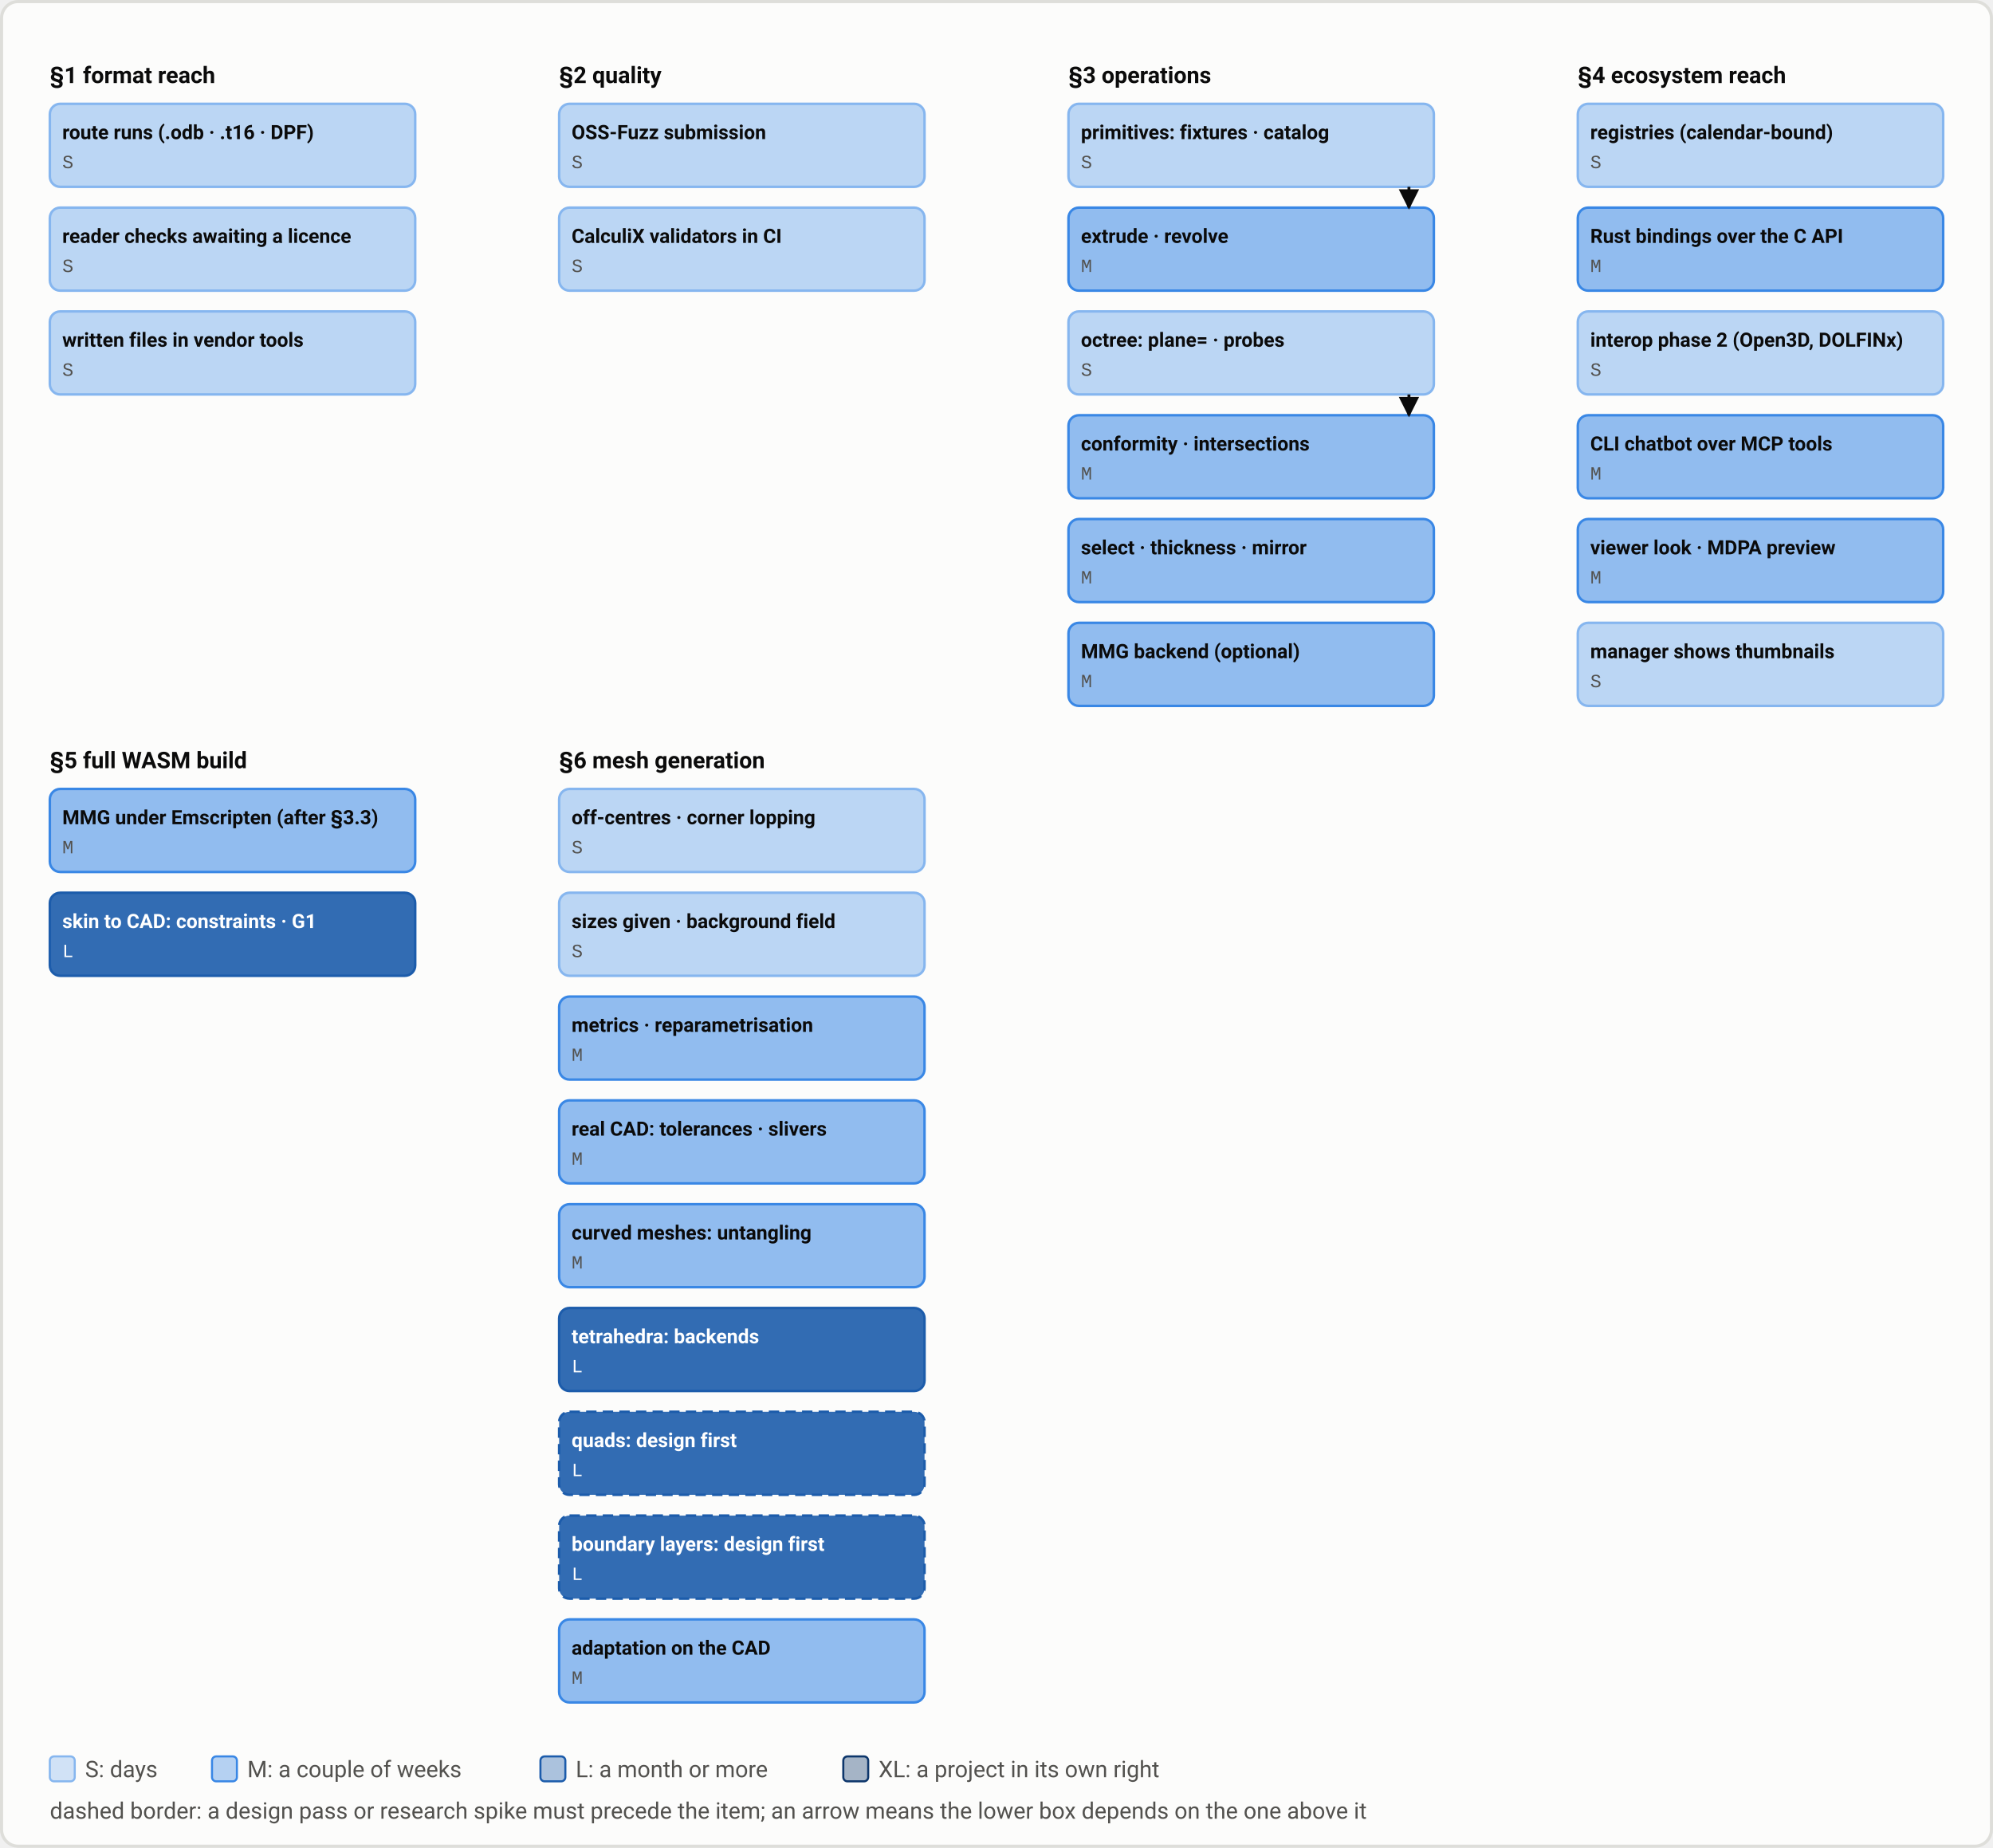
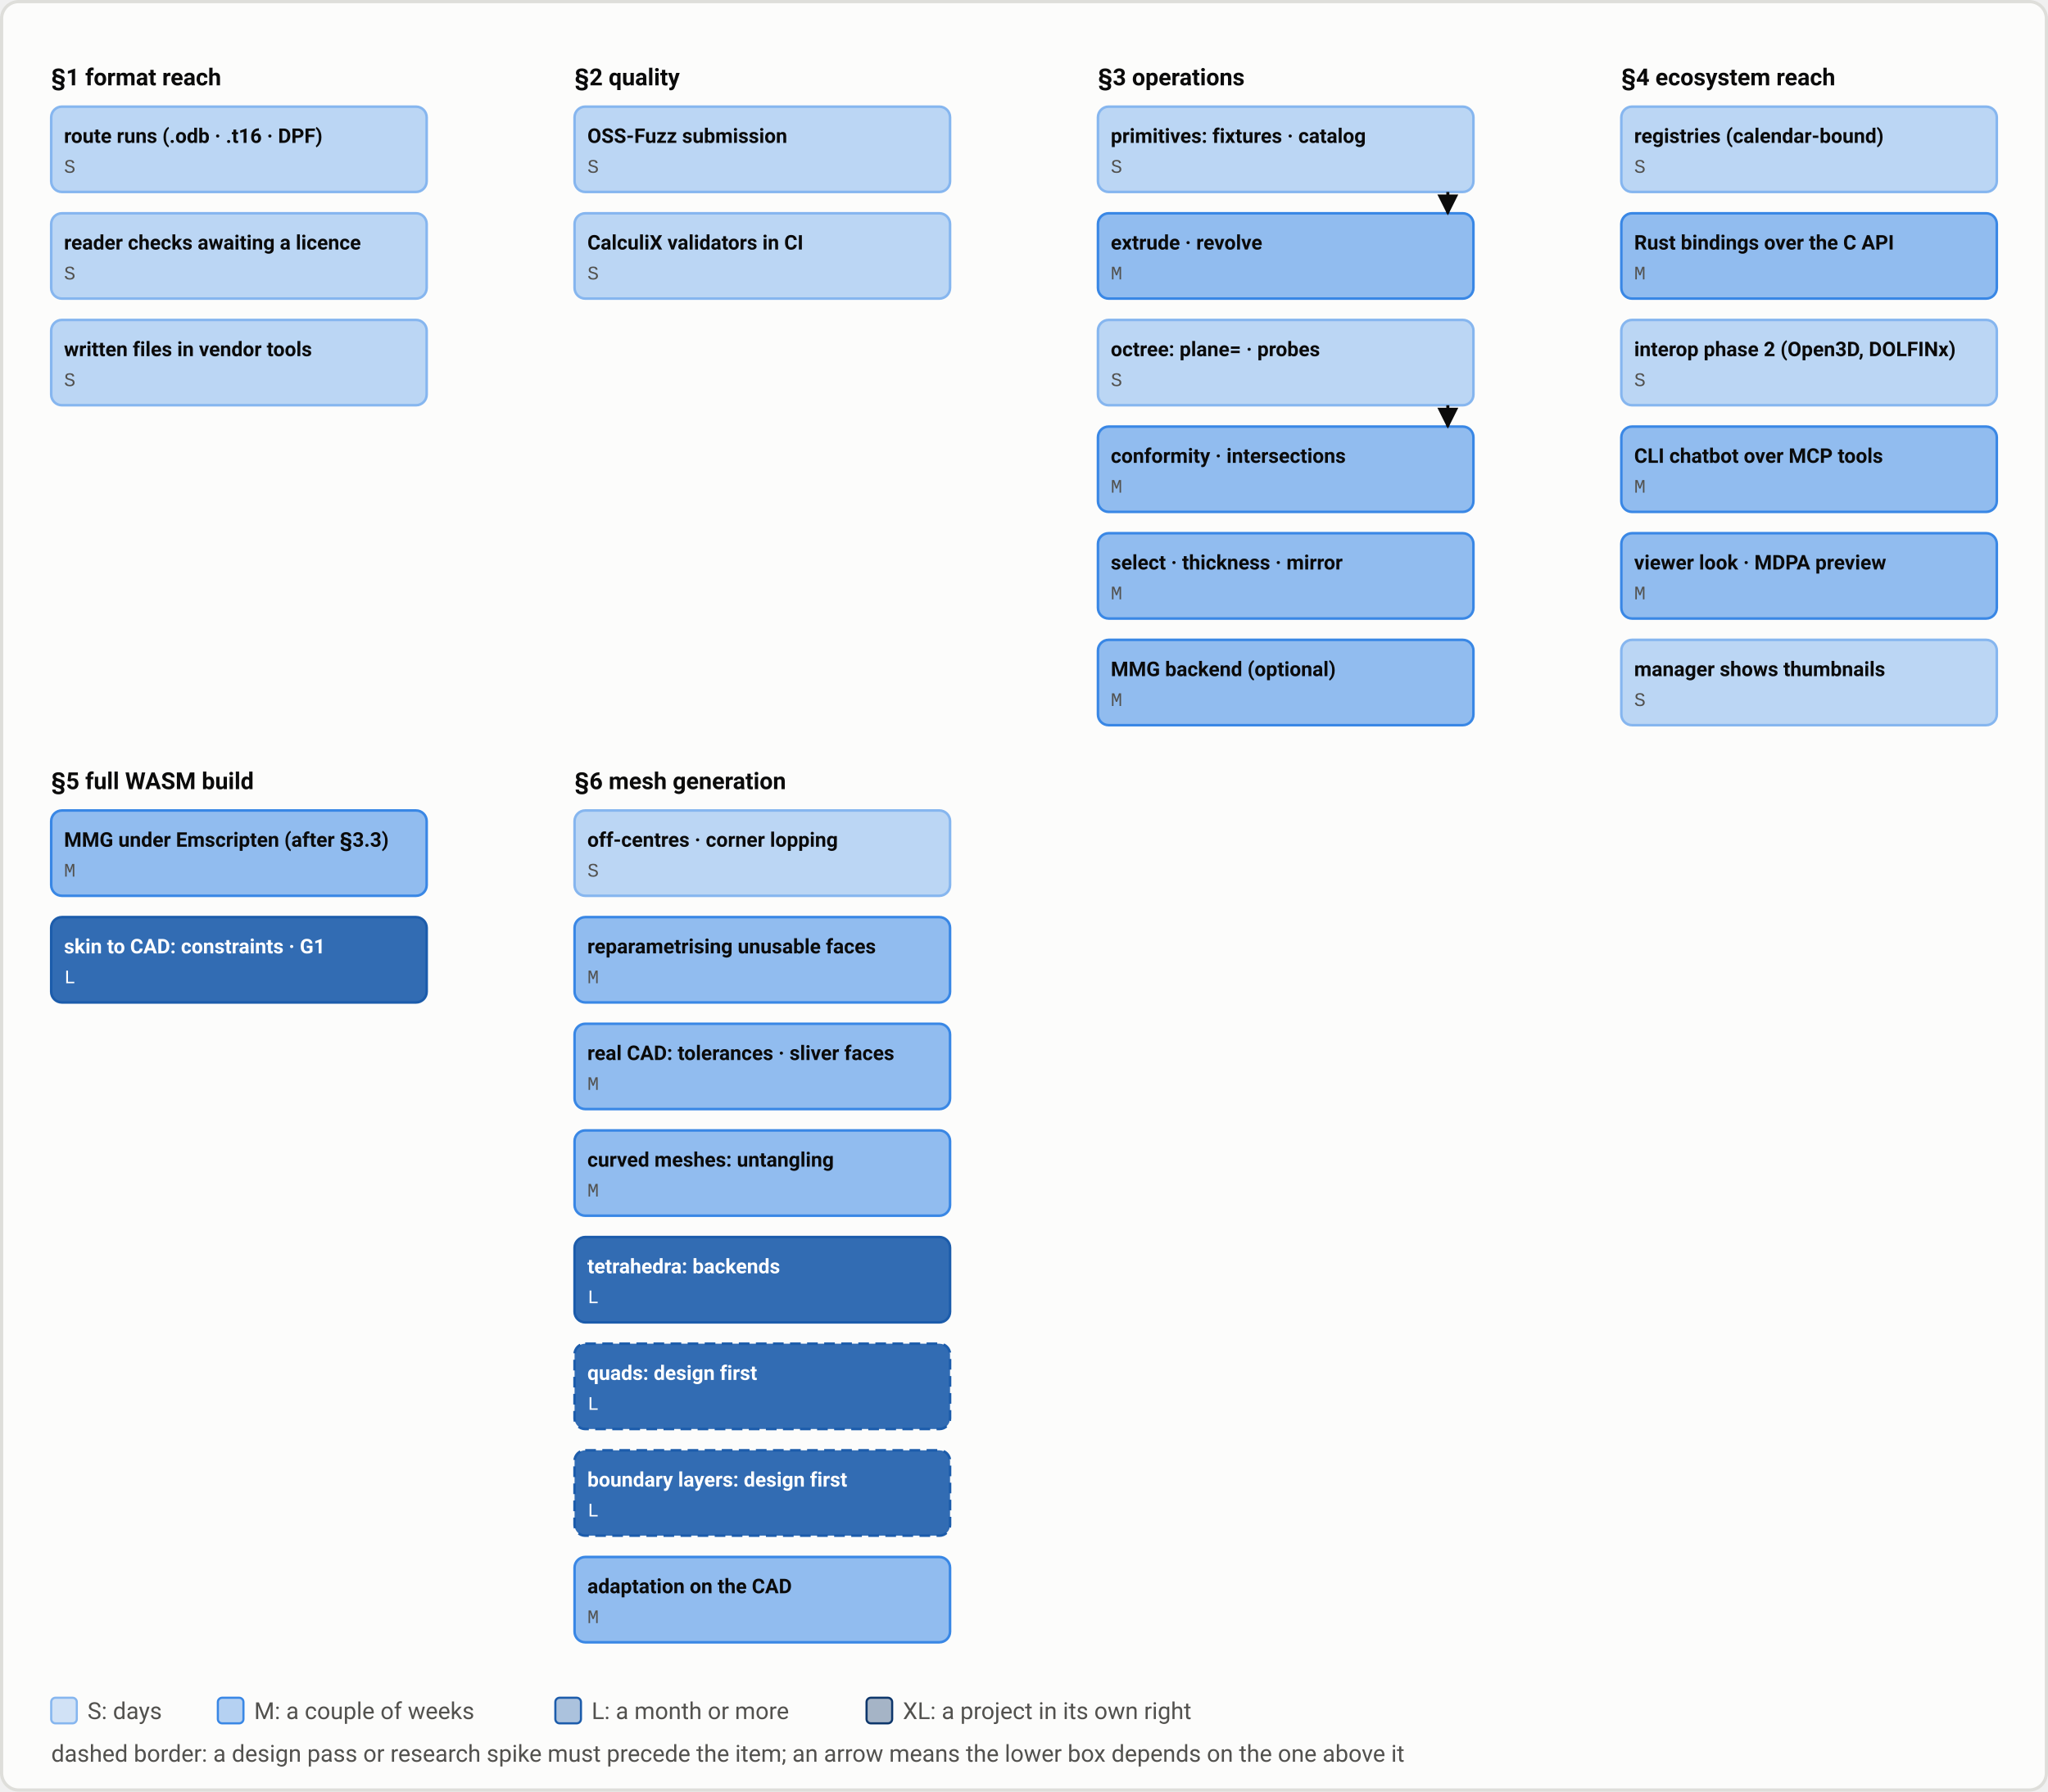
- <svg xmlns="http://www.w3.org/2000/svg" viewBox="0 0 960 890" width="960" height="890" font-family="system-ui, -apple-system, 'Segoe UI', Roboto, sans-serif" role="img" aria-label="The roadmap at a glance: open items by section, in recommended order, shaded by effort">
+ <svg xmlns="http://www.w3.org/2000/svg" viewBox="0 0 960 840" width="960" height="840" font-family="system-ui, -apple-system, 'Segoe UI', Roboto, sans-serif" role="img" aria-label="The roadmap at a glance: open items by section, in recommended order, shaded by effort">
  <defs>
    <marker id="arrow-0b0b0b" viewBox="0 0 10 10" refX="9" refY="5" markerWidth="7" markerHeight="7" orient="auto-start-reverse">
      <path d="M 0 0 L 10 5 L 0 10 z" fill="#0b0b0b" />
    </marker>
  </defs>
-   <rect x="0.75" y="0.75" width="958.5" height="888.5" rx="8" fill="#fcfcfb" stroke="#dededa" stroke-width="1.5" />
+   <rect x="0.75" y="0.75" width="958.5" height="838.5" rx="8" fill="#fcfcfb" stroke="#dededa" stroke-width="1.5" />
  <text x="24" y="40" font-family="system-ui, -apple-system, 'Segoe UI', Roboto, sans-serif" font-size="11" font-weight="700" fill="#0b0b0b">§1 format reach</text>
  <rect x="24" y="50" width="176" height="40" rx="5" fill="#86b6ef" fill-opacity="0.55" stroke="#86b6ef" stroke-width="1.2" />
  <text x="30" y="67" font-family="system-ui, -apple-system, 'Segoe UI', Roboto, sans-serif" font-size="9.5" font-weight="600" fill="#0b0b0b">route runs (.odb · .t16 · DPF)</text>
  <text x="30" y="81" font-family="ui-monospace, SFMono-Regular, Menlo, Consolas, 'Liberation Mono', monospace" font-size="9" fill="#52514e">S</text>
  <rect x="24" y="100" width="176" height="40" rx="5" fill="#86b6ef" fill-opacity="0.55" stroke="#86b6ef" stroke-width="1.2" />
  <text x="30" y="117" font-family="system-ui, -apple-system, 'Segoe UI', Roboto, sans-serif" font-size="9.5" font-weight="600" fill="#0b0b0b">reader checks awaiting a licence</text>
  <text x="30" y="131" font-family="ui-monospace, SFMono-Regular, Menlo, Consolas, 'Liberation Mono', monospace" font-size="9" fill="#52514e">S</text>
  <rect x="24" y="150" width="176" height="40" rx="5" fill="#86b6ef" fill-opacity="0.55" stroke="#86b6ef" stroke-width="1.2" />
  <text x="30" y="167" font-family="system-ui, -apple-system, 'Segoe UI', Roboto, sans-serif" font-size="9.5" font-weight="600" fill="#0b0b0b">written files in vendor tools</text>
  <text x="30" y="181" font-family="ui-monospace, SFMono-Regular, Menlo, Consolas, 'Liberation Mono', monospace" font-size="9" fill="#52514e">S</text>
  <text x="269.33" y="40" font-family="system-ui, -apple-system, 'Segoe UI', Roboto, sans-serif" font-size="11" font-weight="700" fill="#0b0b0b">§2 quality</text>
  <rect x="269.33" y="50" width="176" height="40" rx="5" fill="#86b6ef" fill-opacity="0.55" stroke="#86b6ef" stroke-width="1.2" />
  <text x="275.33" y="67" font-family="system-ui, -apple-system, 'Segoe UI', Roboto, sans-serif" font-size="9.5" font-weight="600" fill="#0b0b0b">OSS-Fuzz submission</text>
  <text x="275.33" y="81" font-family="ui-monospace, SFMono-Regular, Menlo, Consolas, 'Liberation Mono', monospace" font-size="9" fill="#52514e">S</text>
  <rect x="269.33" y="100" width="176" height="40" rx="5" fill="#86b6ef" fill-opacity="0.55" stroke="#86b6ef" stroke-width="1.2" />
  <text x="275.33" y="117" font-family="system-ui, -apple-system, 'Segoe UI', Roboto, sans-serif" font-size="9.5" font-weight="600" fill="#0b0b0b">CalculiX validators in CI</text>
  <text x="275.33" y="131" font-family="ui-monospace, SFMono-Regular, Menlo, Consolas, 'Liberation Mono', monospace" font-size="9" fill="#52514e">S</text>
  <text x="514.67" y="40" font-family="system-ui, -apple-system, 'Segoe UI', Roboto, sans-serif" font-size="11" font-weight="700" fill="#0b0b0b">§3 operations</text>
  <rect x="514.67" y="50" width="176" height="40" rx="5" fill="#86b6ef" fill-opacity="0.55" stroke="#86b6ef" stroke-width="1.2" />
  <text x="520.67" y="67" font-family="system-ui, -apple-system, 'Segoe UI', Roboto, sans-serif" font-size="9.5" font-weight="600" fill="#0b0b0b">primitives: fixtures · catalog</text>
  <text x="520.67" y="81" font-family="ui-monospace, SFMono-Regular, Menlo, Consolas, 'Liberation Mono', monospace" font-size="9" fill="#52514e">S</text>
  <rect x="514.67" y="100" width="176" height="40" rx="5" fill="#3987e5" fill-opacity="0.55" stroke="#3987e5" stroke-width="1.2" />
  <text x="520.67" y="117" font-family="system-ui, -apple-system, 'Segoe UI', Roboto, sans-serif" font-size="9.5" font-weight="600" fill="#0b0b0b">extrude · revolve</text>
  <text x="520.67" y="131" font-family="ui-monospace, SFMono-Regular, Menlo, Consolas, 'Liberation Mono', monospace" font-size="9" fill="#52514e">M</text>
  <rect x="514.67" y="150" width="176" height="40" rx="5" fill="#86b6ef" fill-opacity="0.55" stroke="#86b6ef" stroke-width="1.2" />
  <text x="520.67" y="167" font-family="system-ui, -apple-system, 'Segoe UI', Roboto, sans-serif" font-size="9.5" font-weight="600" fill="#0b0b0b">octree: plane= · probes</text>
  <text x="520.67" y="181" font-family="ui-monospace, SFMono-Regular, Menlo, Consolas, 'Liberation Mono', monospace" font-size="9" fill="#52514e">S</text>
  <rect x="514.67" y="200" width="176" height="40" rx="5" fill="#3987e5" fill-opacity="0.55" stroke="#3987e5" stroke-width="1.2" />
  <text x="520.67" y="217" font-family="system-ui, -apple-system, 'Segoe UI', Roboto, sans-serif" font-size="9.5" font-weight="600" fill="#0b0b0b">conformity · intersections</text>
  <text x="520.67" y="231" font-family="ui-monospace, SFMono-Regular, Menlo, Consolas, 'Liberation Mono', monospace" font-size="9" fill="#52514e">M</text>
  <rect x="514.67" y="250" width="176" height="40" rx="5" fill="#3987e5" fill-opacity="0.55" stroke="#3987e5" stroke-width="1.2" />
  <text x="520.67" y="267" font-family="system-ui, -apple-system, 'Segoe UI', Roboto, sans-serif" font-size="9.5" font-weight="600" fill="#0b0b0b">select · thickness · mirror</text>
  <text x="520.67" y="281" font-family="ui-monospace, SFMono-Regular, Menlo, Consolas, 'Liberation Mono', monospace" font-size="9" fill="#52514e">M</text>
  <rect x="514.67" y="300" width="176" height="40" rx="5" fill="#3987e5" fill-opacity="0.55" stroke="#3987e5" stroke-width="1.2" />
  <text x="520.67" y="317" font-family="system-ui, -apple-system, 'Segoe UI', Roboto, sans-serif" font-size="9.5" font-weight="600" fill="#0b0b0b">MMG backend (optional)</text>
  <text x="520.67" y="331" font-family="ui-monospace, SFMono-Regular, Menlo, Consolas, 'Liberation Mono', monospace" font-size="9" fill="#52514e">M</text>
  <line x1="678.67" y1="90" x2="678.67" y2="100" stroke="#0b0b0b" stroke-width="1.4" marker-end="url(#arrow-0b0b0b)" />
  <line x1="678.67" y1="190" x2="678.67" y2="200" stroke="#0b0b0b" stroke-width="1.4" marker-end="url(#arrow-0b0b0b)" />
  <text x="760" y="40" font-family="system-ui, -apple-system, 'Segoe UI', Roboto, sans-serif" font-size="11" font-weight="700" fill="#0b0b0b">§4 ecosystem reach</text>
  <rect x="760" y="50" width="176" height="40" rx="5" fill="#86b6ef" fill-opacity="0.55" stroke="#86b6ef" stroke-width="1.2" />
  <text x="766" y="67" font-family="system-ui, -apple-system, 'Segoe UI', Roboto, sans-serif" font-size="9.5" font-weight="600" fill="#0b0b0b">registries (calendar-bound)</text>
  <text x="766" y="81" font-family="ui-monospace, SFMono-Regular, Menlo, Consolas, 'Liberation Mono', monospace" font-size="9" fill="#52514e">S</text>
  <rect x="760" y="100" width="176" height="40" rx="5" fill="#3987e5" fill-opacity="0.55" stroke="#3987e5" stroke-width="1.2" />
  <text x="766" y="117" font-family="system-ui, -apple-system, 'Segoe UI', Roboto, sans-serif" font-size="9.5" font-weight="600" fill="#0b0b0b">Rust bindings over the C API</text>
  <text x="766" y="131" font-family="ui-monospace, SFMono-Regular, Menlo, Consolas, 'Liberation Mono', monospace" font-size="9" fill="#52514e">M</text>
  <rect x="760" y="150" width="176" height="40" rx="5" fill="#86b6ef" fill-opacity="0.55" stroke="#86b6ef" stroke-width="1.2" />
  <text x="766" y="167" font-family="system-ui, -apple-system, 'Segoe UI', Roboto, sans-serif" font-size="9.5" font-weight="600" fill="#0b0b0b">interop phase 2 (Open3D, DOLFINx)</text>
  <text x="766" y="181" font-family="ui-monospace, SFMono-Regular, Menlo, Consolas, 'Liberation Mono', monospace" font-size="9" fill="#52514e">S</text>
  <rect x="760" y="200" width="176" height="40" rx="5" fill="#3987e5" fill-opacity="0.55" stroke="#3987e5" stroke-width="1.2" />
  <text x="766" y="217" font-family="system-ui, -apple-system, 'Segoe UI', Roboto, sans-serif" font-size="9.5" font-weight="600" fill="#0b0b0b">CLI chatbot over MCP tools</text>
  <text x="766" y="231" font-family="ui-monospace, SFMono-Regular, Menlo, Consolas, 'Liberation Mono', monospace" font-size="9" fill="#52514e">M</text>
  <rect x="760" y="250" width="176" height="40" rx="5" fill="#3987e5" fill-opacity="0.55" stroke="#3987e5" stroke-width="1.2" />
  <text x="766" y="267" font-family="system-ui, -apple-system, 'Segoe UI', Roboto, sans-serif" font-size="9.5" font-weight="600" fill="#0b0b0b">viewer look · MDPA preview</text>
  <text x="766" y="281" font-family="ui-monospace, SFMono-Regular, Menlo, Consolas, 'Liberation Mono', monospace" font-size="9" fill="#52514e">M</text>
  <rect x="760" y="300" width="176" height="40" rx="5" fill="#86b6ef" fill-opacity="0.55" stroke="#86b6ef" stroke-width="1.2" />
  <text x="766" y="317" font-family="system-ui, -apple-system, 'Segoe UI', Roboto, sans-serif" font-size="9.5" font-weight="600" fill="#0b0b0b">manager shows thumbnails</text>
  <text x="766" y="331" font-family="ui-monospace, SFMono-Regular, Menlo, Consolas, 'Liberation Mono', monospace" font-size="9" fill="#52514e">S</text>
  <text x="24" y="370" font-family="system-ui, -apple-system, 'Segoe UI', Roboto, sans-serif" font-size="11" font-weight="700" fill="#0b0b0b">§5 full WASM build</text>
  <rect x="24" y="380" width="176" height="40" rx="5" fill="#3987e5" fill-opacity="0.55" stroke="#3987e5" stroke-width="1.2" />
  <text x="30" y="397" font-family="system-ui, -apple-system, 'Segoe UI', Roboto, sans-serif" font-size="9.5" font-weight="600" fill="#0b0b0b">MMG under Emscripten (after §3.3)</text>
  <text x="30" y="411" font-family="ui-monospace, SFMono-Regular, Menlo, Consolas, 'Liberation Mono', monospace" font-size="9" fill="#52514e">M</text>
  <rect x="24" y="430" width="176" height="40" rx="5" fill="#1c5cab" fill-opacity="0.9" stroke="#1c5cab" stroke-width="1.2" />
  <text x="30" y="447" font-family="system-ui, -apple-system, 'Segoe UI', Roboto, sans-serif" font-size="9.5" font-weight="600" fill="#ffffff">skin to CAD: constraints · G1</text>
  <text x="30" y="461" font-family="ui-monospace, SFMono-Regular, Menlo, Consolas, 'Liberation Mono', monospace" font-size="9" fill="#ffffff">L</text>
  <text x="269.33" y="370" font-family="system-ui, -apple-system, 'Segoe UI', Roboto, sans-serif" font-size="11" font-weight="700" fill="#0b0b0b">§6 mesh generation</text>
  <rect x="269.33" y="380" width="176" height="40" rx="5" fill="#86b6ef" fill-opacity="0.55" stroke="#86b6ef" stroke-width="1.2" />
  <text x="275.33" y="397" font-family="system-ui, -apple-system, 'Segoe UI', Roboto, sans-serif" font-size="9.5" font-weight="600" fill="#0b0b0b">off-centres · corner lopping</text>
  <text x="275.33" y="411" font-family="ui-monospace, SFMono-Regular, Menlo, Consolas, 'Liberation Mono', monospace" font-size="9" fill="#52514e">S</text>
-   <rect x="269.33" y="430" width="176" height="40" rx="5" fill="#86b6ef" fill-opacity="0.55" stroke="#86b6ef" stroke-width="1.2" />
-   <text x="275.33" y="447" font-family="system-ui, -apple-system, 'Segoe UI', Roboto, sans-serif" font-size="9.5" font-weight="600" fill="#0b0b0b">sizes given · background field</text>
-   <text x="275.33" y="461" font-family="ui-monospace, SFMono-Regular, Menlo, Consolas, 'Liberation Mono', monospace" font-size="9" fill="#52514e">S</text>
+   <rect x="269.33" y="430" width="176" height="40" rx="5" fill="#3987e5" fill-opacity="0.55" stroke="#3987e5" stroke-width="1.2" />
+   <text x="275.33" y="447" font-family="system-ui, -apple-system, 'Segoe UI', Roboto, sans-serif" font-size="9.5" font-weight="600" fill="#0b0b0b">reparametrising unusable faces</text>
+   <text x="275.33" y="461" font-family="ui-monospace, SFMono-Regular, Menlo, Consolas, 'Liberation Mono', monospace" font-size="9" fill="#52514e">M</text>
  <rect x="269.33" y="480" width="176" height="40" rx="5" fill="#3987e5" fill-opacity="0.55" stroke="#3987e5" stroke-width="1.2" />
-   <text x="275.33" y="497" font-family="system-ui, -apple-system, 'Segoe UI', Roboto, sans-serif" font-size="9.5" font-weight="600" fill="#0b0b0b">metrics · reparametrisation</text>
+   <text x="275.33" y="497" font-family="system-ui, -apple-system, 'Segoe UI', Roboto, sans-serif" font-size="9.5" font-weight="600" fill="#0b0b0b">real CAD: tolerances · sliver faces</text>
  <text x="275.33" y="511" font-family="ui-monospace, SFMono-Regular, Menlo, Consolas, 'Liberation Mono', monospace" font-size="9" fill="#52514e">M</text>
  <rect x="269.33" y="530" width="176" height="40" rx="5" fill="#3987e5" fill-opacity="0.55" stroke="#3987e5" stroke-width="1.2" />
-   <text x="275.33" y="547" font-family="system-ui, -apple-system, 'Segoe UI', Roboto, sans-serif" font-size="9.5" font-weight="600" fill="#0b0b0b">real CAD: tolerances · slivers</text>
+   <text x="275.33" y="547" font-family="system-ui, -apple-system, 'Segoe UI', Roboto, sans-serif" font-size="9.5" font-weight="600" fill="#0b0b0b">curved meshes: untangling</text>
  <text x="275.33" y="561" font-family="ui-monospace, SFMono-Regular, Menlo, Consolas, 'Liberation Mono', monospace" font-size="9" fill="#52514e">M</text>
-   <rect x="269.33" y="580" width="176" height="40" rx="5" fill="#3987e5" fill-opacity="0.55" stroke="#3987e5" stroke-width="1.2" />
-   <text x="275.33" y="597" font-family="system-ui, -apple-system, 'Segoe UI', Roboto, sans-serif" font-size="9.5" font-weight="600" fill="#0b0b0b">curved meshes: untangling</text>
-   <text x="275.33" y="611" font-family="ui-monospace, SFMono-Regular, Menlo, Consolas, 'Liberation Mono', monospace" font-size="9" fill="#52514e">M</text>
-   <rect x="269.33" y="630" width="176" height="40" rx="5" fill="#1c5cab" fill-opacity="0.9" stroke="#1c5cab" stroke-width="1.2" />
-   <text x="275.33" y="647" font-family="system-ui, -apple-system, 'Segoe UI', Roboto, sans-serif" font-size="9.5" font-weight="600" fill="#ffffff">tetrahedra: backends</text>
+   <rect x="269.33" y="580" width="176" height="40" rx="5" fill="#1c5cab" fill-opacity="0.9" stroke="#1c5cab" stroke-width="1.2" />
+   <text x="275.33" y="597" font-family="system-ui, -apple-system, 'Segoe UI', Roboto, sans-serif" font-size="9.5" font-weight="600" fill="#ffffff">tetrahedra: backends</text>
+   <text x="275.33" y="611" font-family="ui-monospace, SFMono-Regular, Menlo, Consolas, 'Liberation Mono', monospace" font-size="9" fill="#ffffff">L</text>
+   <rect x="269.33" y="630" width="176" height="40" rx="5" fill="#1c5cab" fill-opacity="0.9" stroke="#1c5cab" stroke-width="1.2" stroke-dasharray="5 3" />
+   <text x="275.33" y="647" font-family="system-ui, -apple-system, 'Segoe UI', Roboto, sans-serif" font-size="9.5" font-weight="600" fill="#ffffff">quads: design first</text>
  <text x="275.33" y="661" font-family="ui-monospace, SFMono-Regular, Menlo, Consolas, 'Liberation Mono', monospace" font-size="9" fill="#ffffff">L</text>
  <rect x="269.33" y="680" width="176" height="40" rx="5" fill="#1c5cab" fill-opacity="0.9" stroke="#1c5cab" stroke-width="1.2" stroke-dasharray="5 3" />
-   <text x="275.33" y="697" font-family="system-ui, -apple-system, 'Segoe UI', Roboto, sans-serif" font-size="9.5" font-weight="600" fill="#ffffff">quads: design first</text>
+   <text x="275.33" y="697" font-family="system-ui, -apple-system, 'Segoe UI', Roboto, sans-serif" font-size="9.5" font-weight="600" fill="#ffffff">boundary layers: design first</text>
  <text x="275.33" y="711" font-family="ui-monospace, SFMono-Regular, Menlo, Consolas, 'Liberation Mono', monospace" font-size="9" fill="#ffffff">L</text>
-   <rect x="269.33" y="730" width="176" height="40" rx="5" fill="#1c5cab" fill-opacity="0.9" stroke="#1c5cab" stroke-width="1.2" stroke-dasharray="5 3" />
-   <text x="275.33" y="747" font-family="system-ui, -apple-system, 'Segoe UI', Roboto, sans-serif" font-size="9.5" font-weight="600" fill="#ffffff">boundary layers: design first</text>
-   <text x="275.33" y="761" font-family="ui-monospace, SFMono-Regular, Menlo, Consolas, 'Liberation Mono', monospace" font-size="9" fill="#ffffff">L</text>
-   <rect x="269.33" y="780" width="176" height="40" rx="5" fill="#3987e5" fill-opacity="0.55" stroke="#3987e5" stroke-width="1.2" />
-   <text x="275.33" y="797" font-family="system-ui, -apple-system, 'Segoe UI', Roboto, sans-serif" font-size="9.5" font-weight="600" fill="#0b0b0b">adaptation on the CAD</text>
-   <text x="275.33" y="811" font-family="ui-monospace, SFMono-Regular, Menlo, Consolas, 'Liberation Mono', monospace" font-size="9" fill="#52514e">M</text>
-   <rect x="24" y="846" width="12" height="12" rx="2" fill="#86b6ef" fill-opacity="0.36" stroke="#86b6ef" stroke-width="1" />
-   <text x="41" y="856" font-family="system-ui, -apple-system, 'Segoe UI', Roboto, sans-serif" font-size="11" fill="#52514e">S: days</text>
-   <rect x="102.12" y="846" width="12" height="12" rx="2" fill="#3987e5" fill-opacity="0.36" stroke="#3987e5" stroke-width="1" />
-   <text x="119.12" y="856" font-family="system-ui, -apple-system, 'Segoe UI', Roboto, sans-serif" font-size="11" fill="#52514e">M: a couple of weeks</text>
-   <rect x="260.32" y="846" width="12" height="12" rx="2" fill="#1c5cab" fill-opacity="0.36" stroke="#1c5cab" stroke-width="1" />
-   <text x="277.32" y="856" font-family="system-ui, -apple-system, 'Segoe UI', Roboto, sans-serif" font-size="11" fill="#52514e">L: a month or more</text>
-   <rect x="406.2" y="846" width="12" height="12" rx="2" fill="#0d366b" fill-opacity="0.36" stroke="#0d366b" stroke-width="1" />
-   <text x="423.2" y="856" font-family="system-ui, -apple-system, 'Segoe UI', Roboto, sans-serif" font-size="11" fill="#52514e">XL: a project in its own right</text>
-   <text x="24" y="876" font-family="system-ui, -apple-system, 'Segoe UI', Roboto, sans-serif" font-size="11" fill="#52514e">dashed border: a design pass or research spike must precede the item; an arrow means the lower box depends on the one above it</text>
+   <rect x="269.33" y="730" width="176" height="40" rx="5" fill="#3987e5" fill-opacity="0.55" stroke="#3987e5" stroke-width="1.2" />
+   <text x="275.33" y="747" font-family="system-ui, -apple-system, 'Segoe UI', Roboto, sans-serif" font-size="9.5" font-weight="600" fill="#0b0b0b">adaptation on the CAD</text>
+   <text x="275.33" y="761" font-family="ui-monospace, SFMono-Regular, Menlo, Consolas, 'Liberation Mono', monospace" font-size="9" fill="#52514e">M</text>
+   <rect x="24" y="796" width="12" height="12" rx="2" fill="#86b6ef" fill-opacity="0.36" stroke="#86b6ef" stroke-width="1" />
+   <text x="41" y="806" font-family="system-ui, -apple-system, 'Segoe UI', Roboto, sans-serif" font-size="11" fill="#52514e">S: days</text>
+   <rect x="102.12" y="796" width="12" height="12" rx="2" fill="#3987e5" fill-opacity="0.36" stroke="#3987e5" stroke-width="1" />
+   <text x="119.12" y="806" font-family="system-ui, -apple-system, 'Segoe UI', Roboto, sans-serif" font-size="11" fill="#52514e">M: a couple of weeks</text>
+   <rect x="260.32" y="796" width="12" height="12" rx="2" fill="#1c5cab" fill-opacity="0.36" stroke="#1c5cab" stroke-width="1" />
+   <text x="277.32" y="806" font-family="system-ui, -apple-system, 'Segoe UI', Roboto, sans-serif" font-size="11" fill="#52514e">L: a month or more</text>
+   <rect x="406.2" y="796" width="12" height="12" rx="2" fill="#0d366b" fill-opacity="0.36" stroke="#0d366b" stroke-width="1" />
+   <text x="423.2" y="806" font-family="system-ui, -apple-system, 'Segoe UI', Roboto, sans-serif" font-size="11" fill="#52514e">XL: a project in its own right</text>
+   <text x="24" y="826" font-family="system-ui, -apple-system, 'Segoe UI', Roboto, sans-serif" font-size="11" fill="#52514e">dashed border: a design pass or research spike must precede the item; an arrow means the lower box depends on the one above it</text>
</svg>
